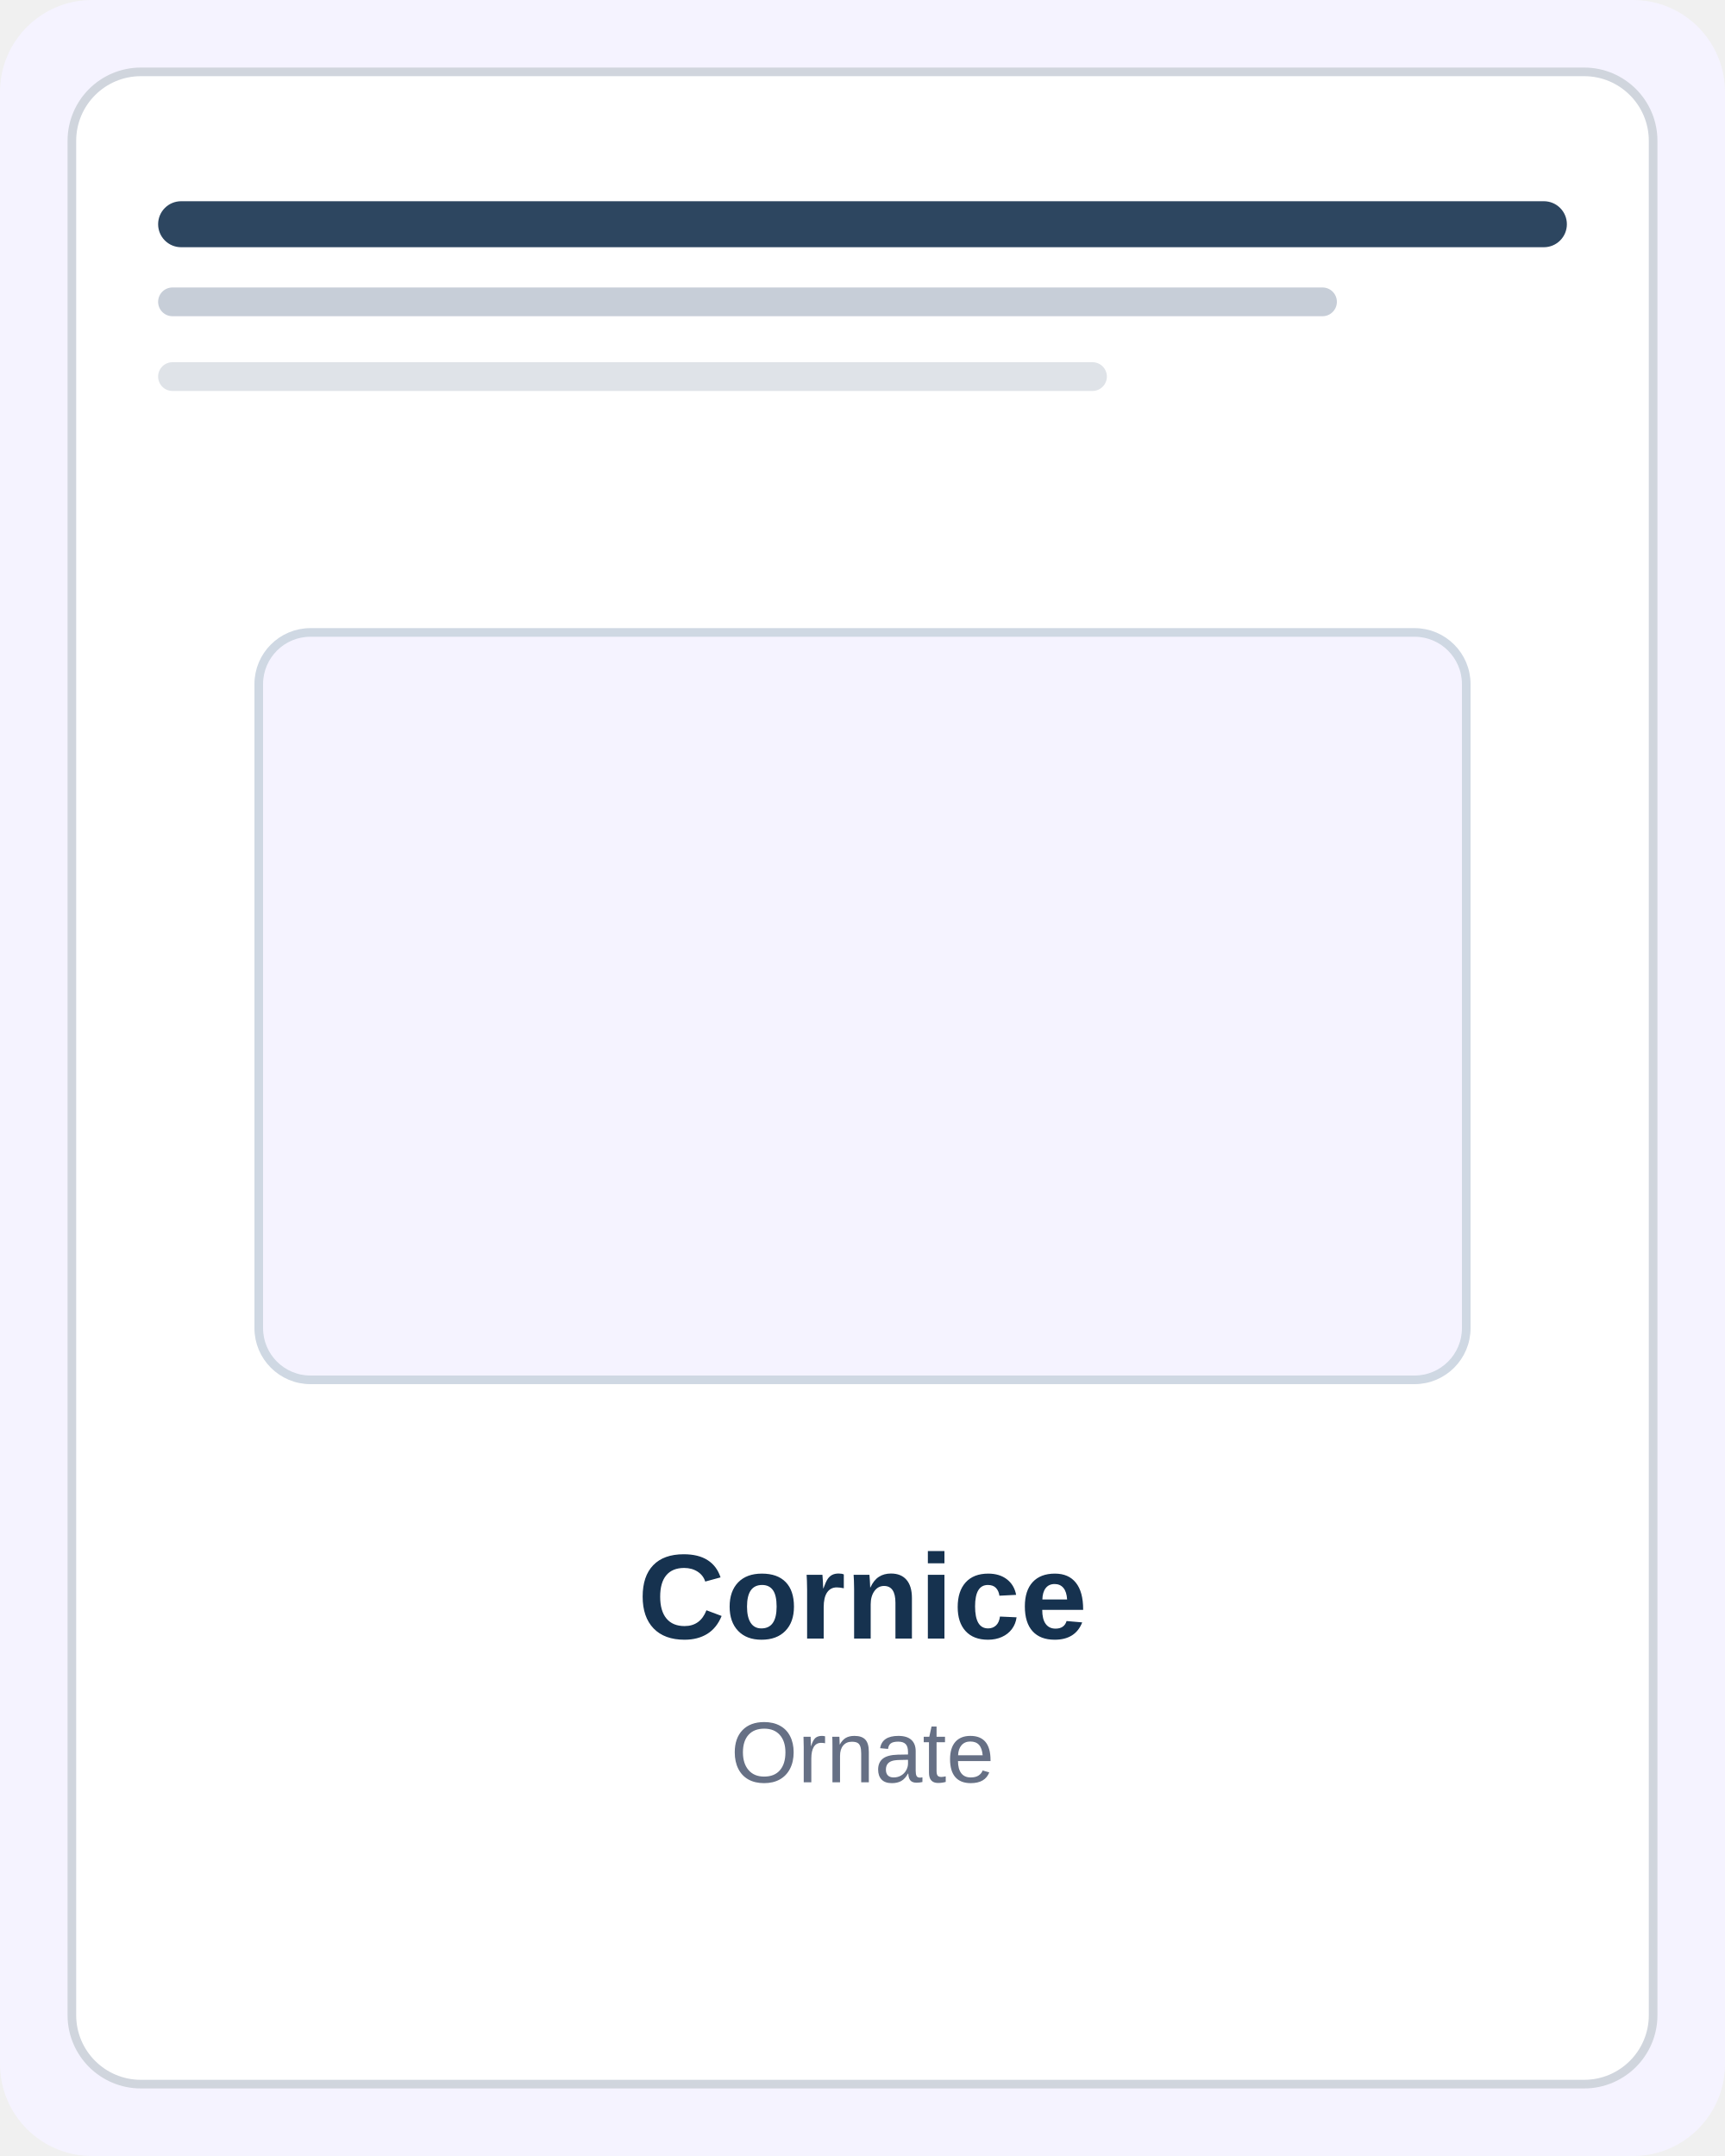
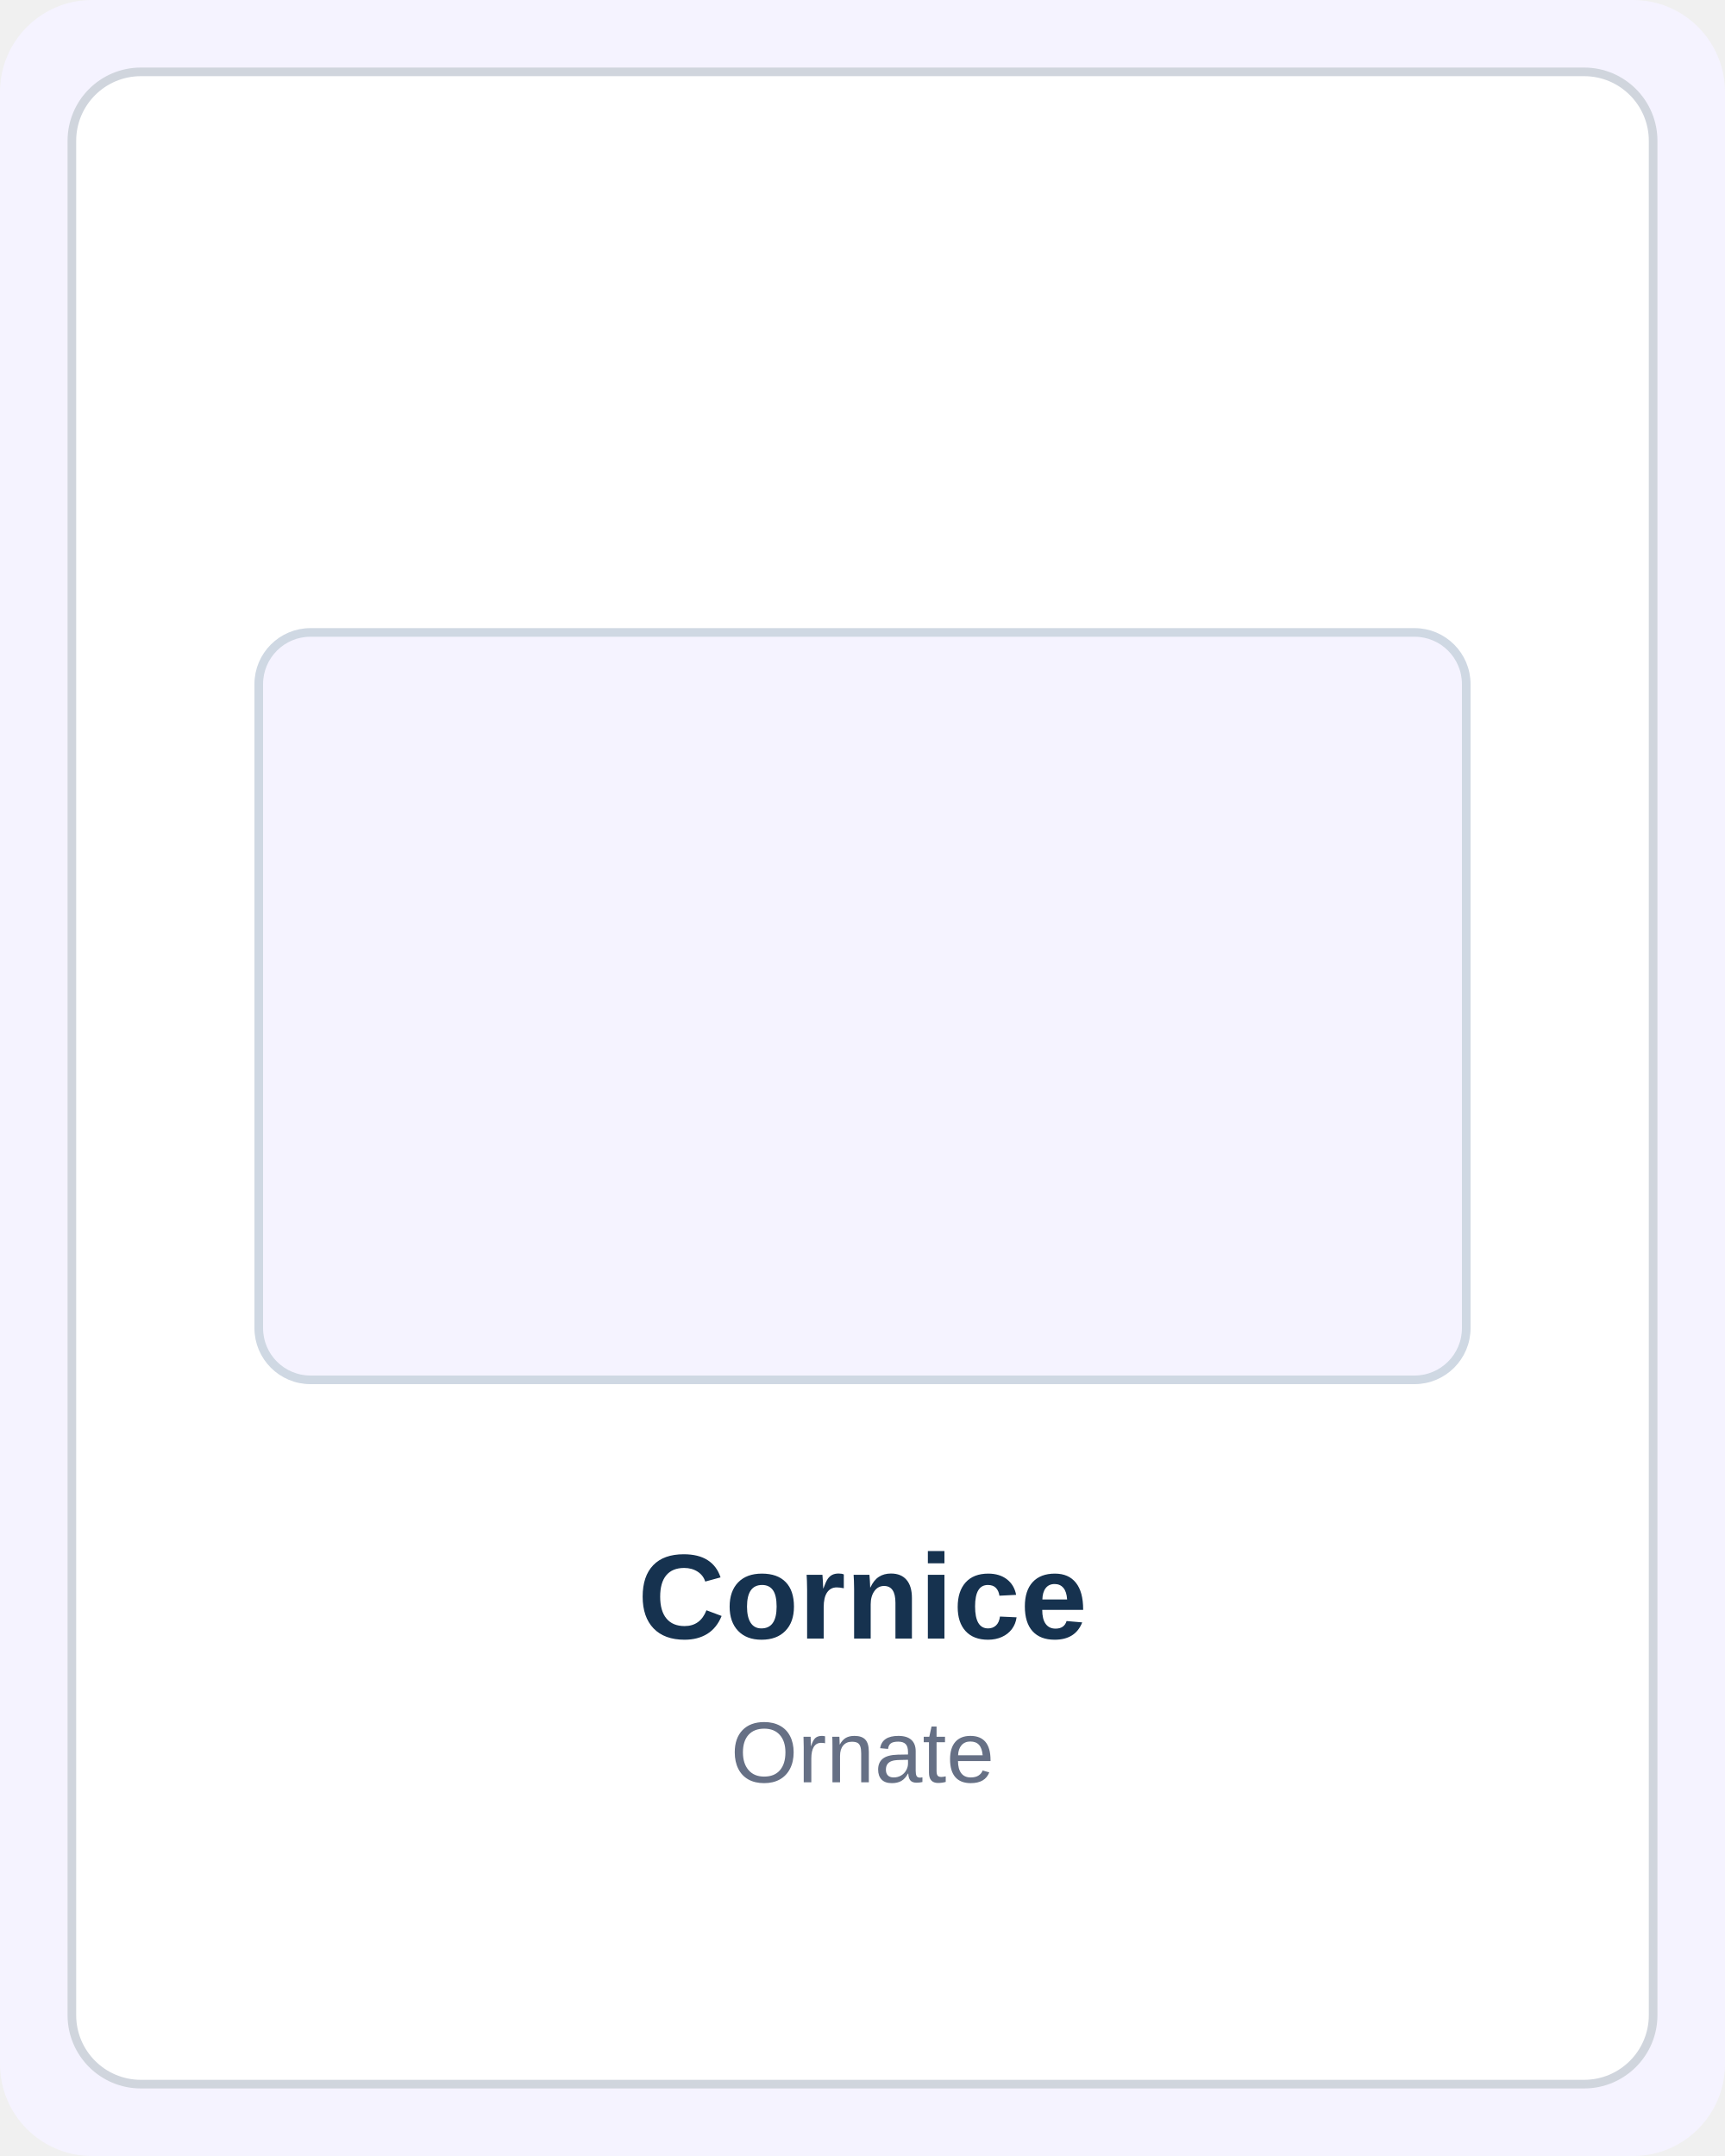
<svg xmlns="http://www.w3.org/2000/svg" viewBox="0 0 600 750">
  <rect width="600" height="750" rx="32" fill="#f5f3ff" />
  <rect x="25" y="25" width="550" height="700" rx="24" fill="#ffffff" stroke="#d0d5dd" stroke-width="3" />
-   <rect x="55" y="70" width="490" height="16" rx="8" fill="#16324f" opacity="0.9" />
-   <rect x="55" y="100" width="410" height="10" rx="5" fill="#c7ced8" />
-   <rect x="55" y="126" width="330" height="10" rx="5" fill="#dfe3e8" />
  <rect x="90" y="220" width="420" height="260" rx="18" fill="#f5f3ff" stroke="#cfd8e3" stroke-width="3" />
  <text x="300" y="570" text-anchor="middle" font-family="Arial" font-size="42" font-weight="700" fill="#16324f">Cornice</text>
  <text x="300" y="620" text-anchor="middle" font-family="Arial" font-size="30" fill="#667085">Ornate</text>
</svg>
